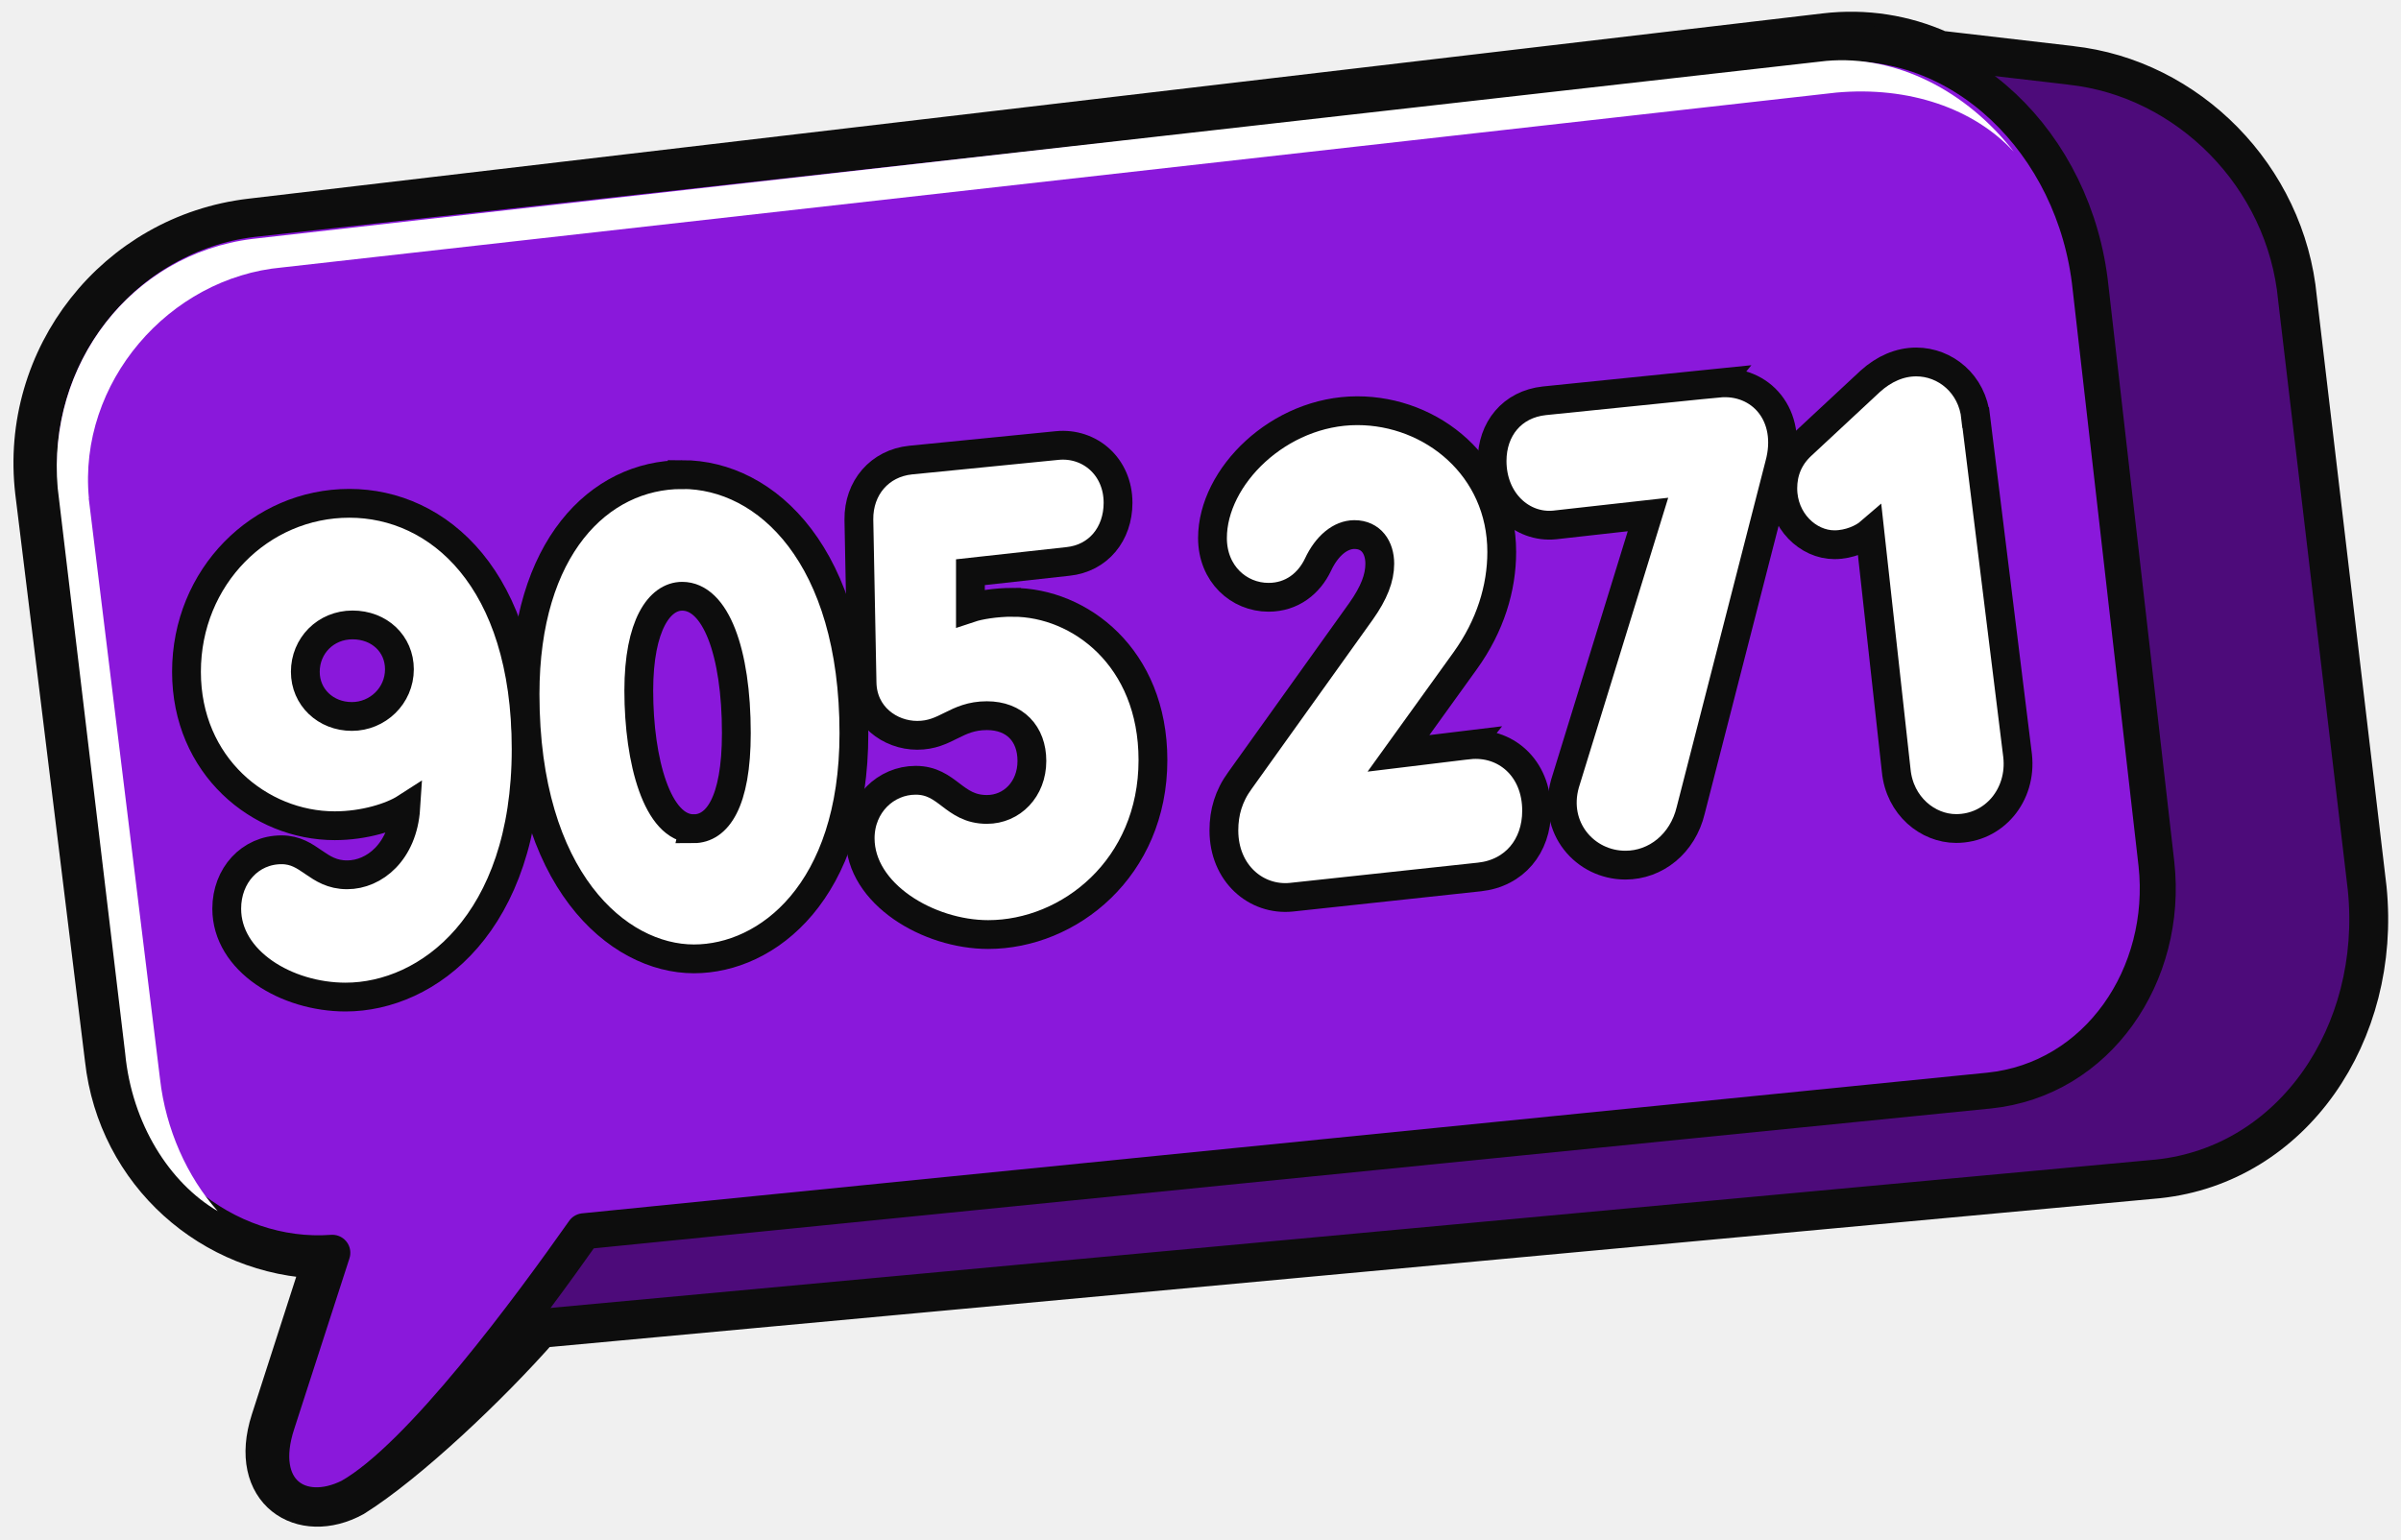
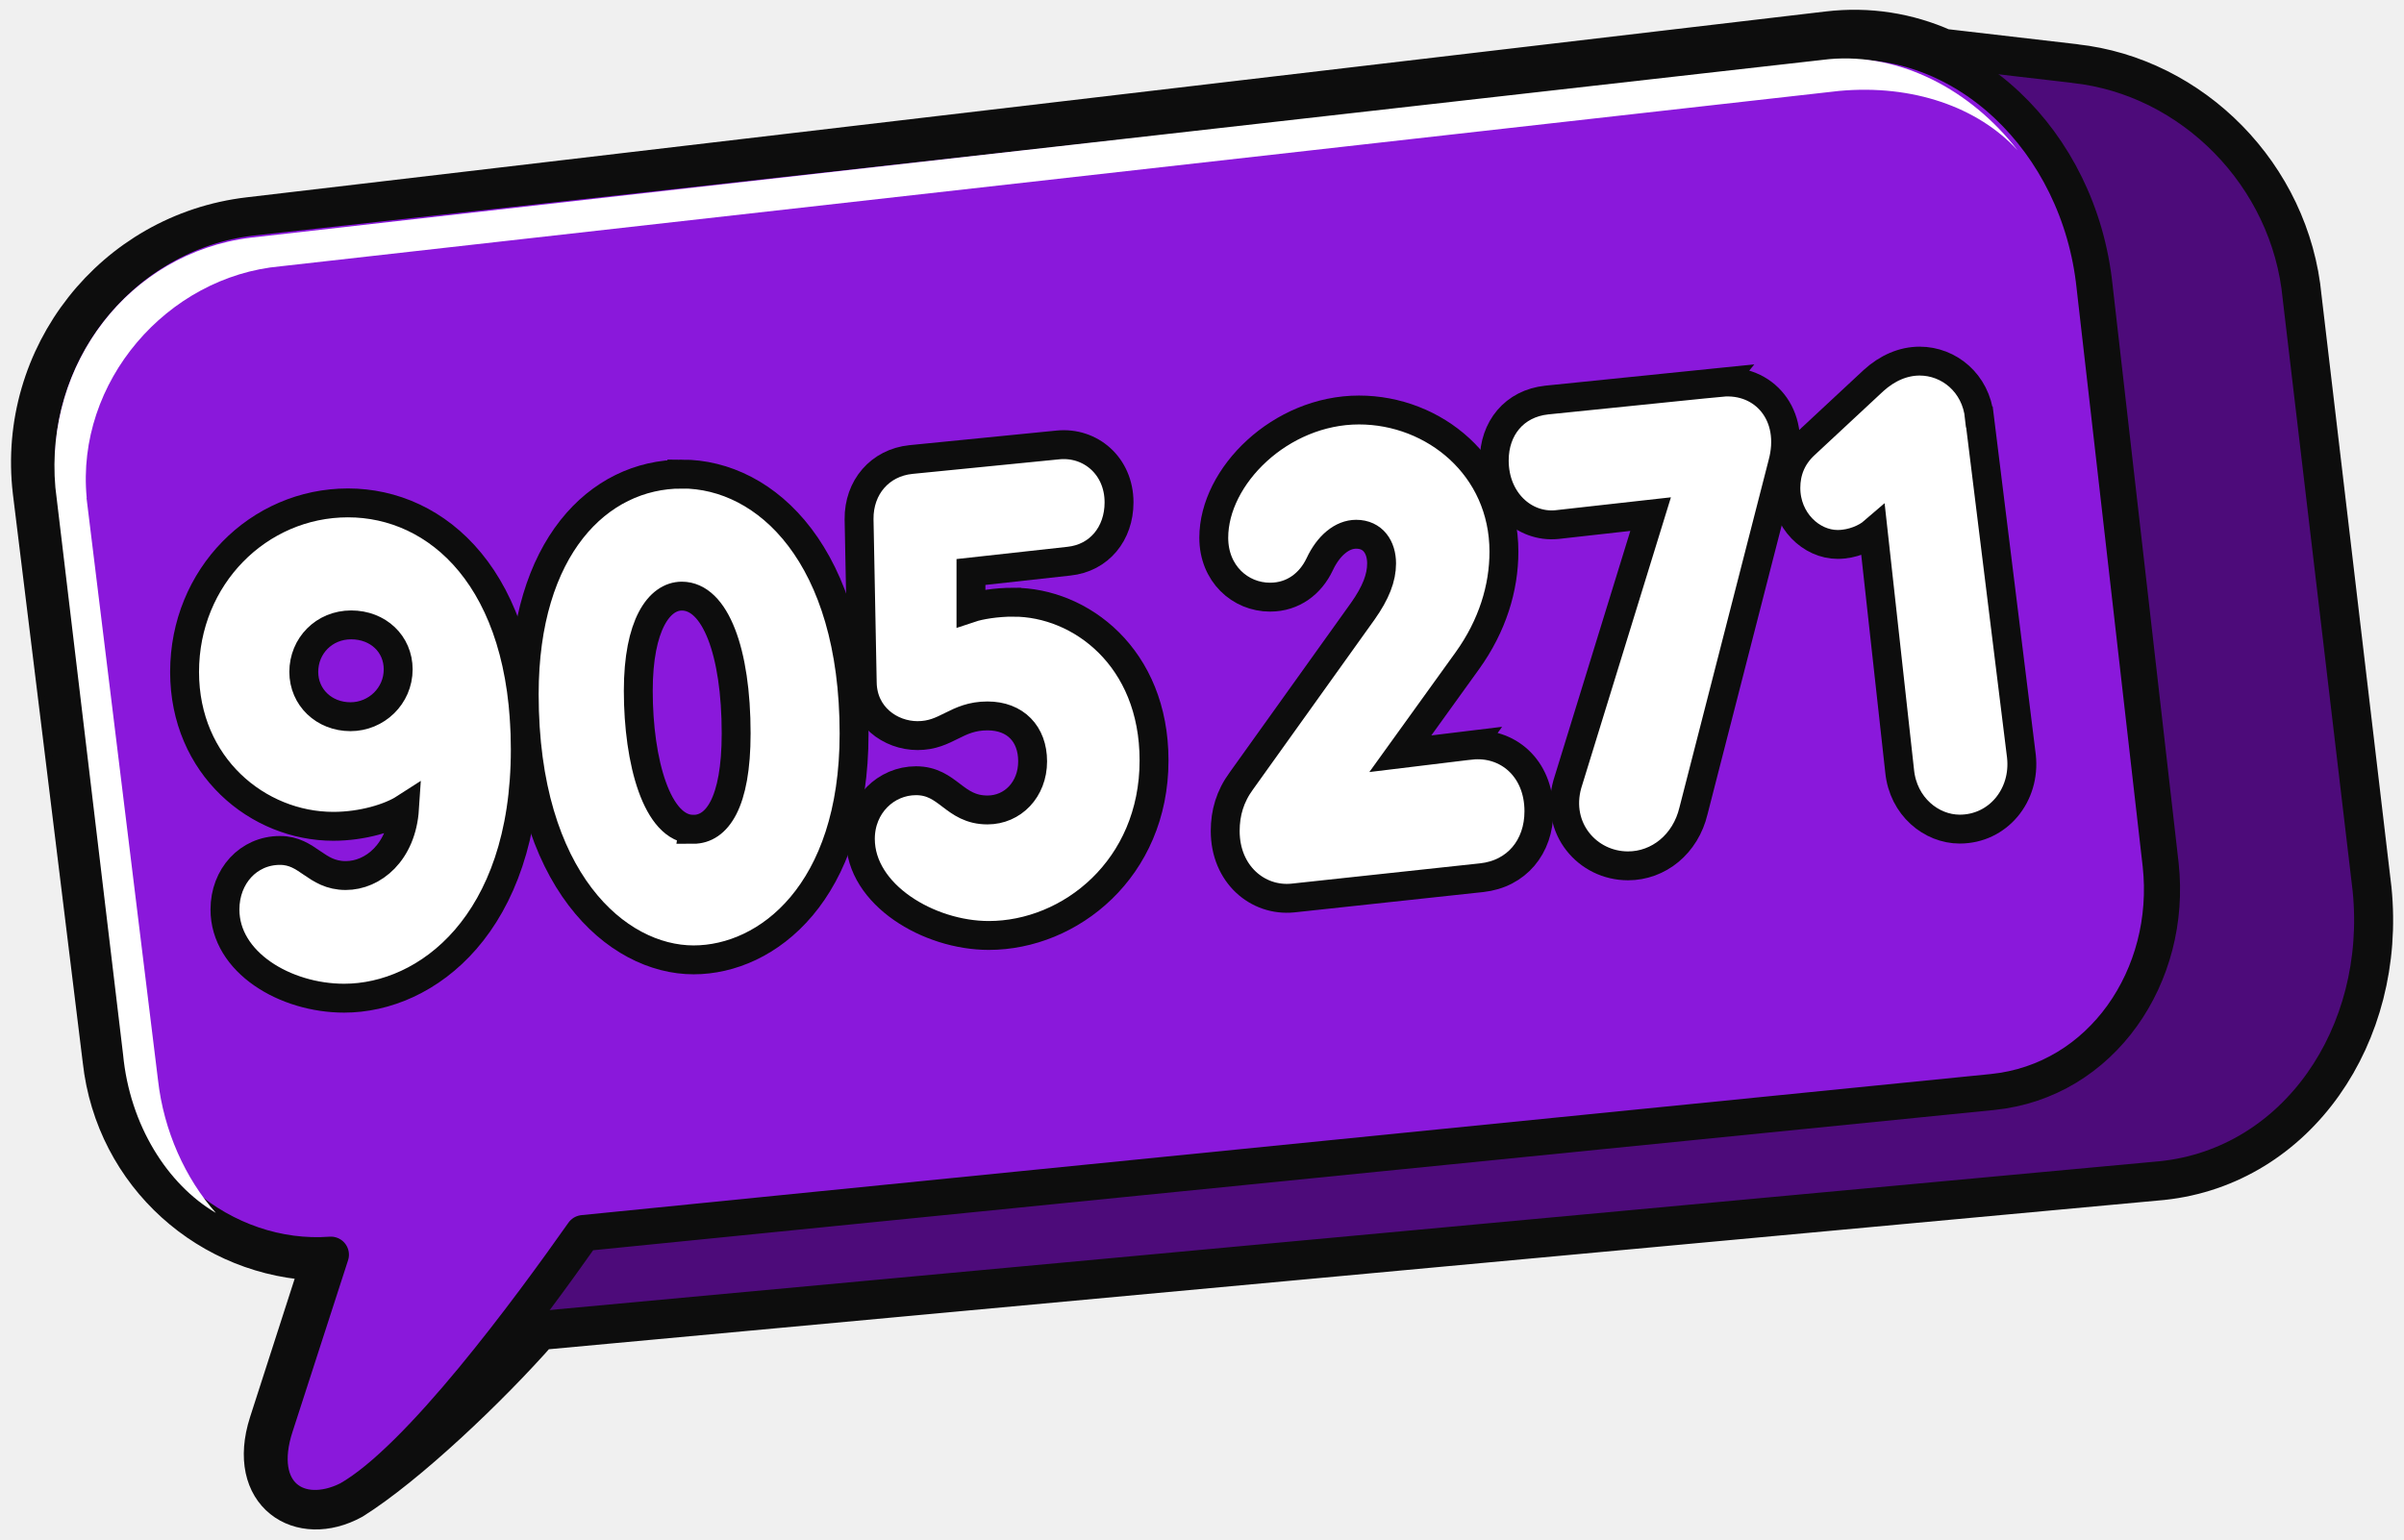
- <svg xmlns="http://www.w3.org/2000/svg" width="485.0" height="311.0" viewBox="15.0 109.0 485.0 311.0">
+ <svg xmlns="http://www.w3.org/2000/svg" width="484.1" height="310.1" viewBox="15.5 109.4 484.1 310.1">
  <path d="m433.3 122.2-26.43-3.072c-7.168-3.2-15.1-4.48-23.23-3.52l-318 37.44c-27.33 3.2-46.85 28.03-43.65 55.36l14.08 114.6c2.56 23.17 21.76 39.94 44.03 40.45l-10.5 32.58c-4.608 14.34 6.4 21.25 16.9 15.49 10.94-6.848 27.52-22.59 37.63-34.11l326.8-30.21c27.14-2.88 45.18-29.31 42.24-58.69l-14.08-119.2c-2.304-24.7-22.14-44.54-45.76-47.1z" fill="#4D0B7A" stroke="#0D0D0D" stroke-linecap="round" stroke-linejoin="round" stroke-width="7.855" />
  <path d="m384.7 118-318.7 35.26c-25.98 3.136-45.18 27.2-42.88 53.57l13.76 115.5c2.624 24.83 23.87 41.41 45.25 39.81l-11.14 34.43c-4.544 13.7 4.608 19.9 14.72 14.85 14.21-8 36.54-38.46 47.23-53.63l283.8-28.42c22.08-2.24 36.29-23.49 33.86-45.76l-13.31-116.5c-3.072-29.38-26.37-51.65-52.61-49.15z" fill="#8A18DB" stroke="#0D0D0D" stroke-linecap="round" stroke-linejoin="round" stroke-width="7.273" />
  <path d="m32.96 209.7c-2.24-23.36 16.19-44.61 39.04-46.66l313.9-35.33c14.78-1.344 27.9 3.264 35.9 11.97-9.472-12.22-23.68-19.65-37.95-18.37l-317.9 35.97c-24.51 3.072-41.47 25.47-39.3 50.3l13.63 114.2c1.344 14.27 8.96 26.24 18.69 31.94-6.144-6.912-10.5-16.51-11.65-26.75l-14.4-117.3z" fill="#fff" />
  <path d="m85.57 210.7c-17.98 0-32.9 14.85-32.9 34.05 0 19.01 14.78 31.1 29.95 31.1 5.888 0 11.46-1.728 14.34-3.584-0.576 8.832-6.336 13.5-11.84 13.5-6.08 0-7.552-5.056-13.25-5.056-6.336 0-11.07 5.184-11.07 11.9 0 10.62 12.1 17.86 24 17.86 16.64 0 36.48-14.91 36.48-50.11 0-34.37-17.73-49.66-35.71-49.66zm0.512 43.07c-5.312 0-9.408-3.904-9.408-9.024 0-5.248 4.096-9.472 9.536-9.472s9.472 3.84 9.472 8.96c0 5.376-4.416 9.536-9.6 9.536z" fill="#fff" stroke="#0D0D0D" stroke-width="5.818" />
  <path d="m152.8 204.9c-16.83 0-31.74 14.85-31.74 44.35 0 37.44 18.69 53.5 34.11 53.5 14.85 0 32.32-13.57 32.32-45.57 0-35.71-17.54-52.29-34.69-52.29zm2.304 71.55c-7.296 0-11.07-13.63-11.07-27.9 0-13.31 4.224-19.07 8.768-19.07 6.72 0 10.94 11.2 10.94 27.65 0 14.08-3.904 19.33-8.64 19.33z" fill="#fff" stroke="#0D0D0D" stroke-width="5.818" />
  <path d="m219.6 230.7c-3.52 0-6.848 0.576-8.576 1.152v-7.232l19.71-2.176c6.144-0.64 10.11-5.568 10.11-11.84 0-7.36-5.76-12.22-12.29-11.58l-29.63 2.944c-6.208 0.64-10.5 5.568-10.43 12.03l0.64 32.96c0.128 6.656 5.632 10.62 11.14 10.62 5.888 0 7.744-3.968 14.08-3.968 5.632 0 9.088 3.648 9.088 9.152 0 5.696-4.032 9.792-9.088 9.792-6.784 0-7.872-5.888-14.4-5.888-6.016 0-11.2 4.928-11.2 11.71 0 11.26 13.76 19.46 25.86 19.46 16.38 0 33.28-13.44 33.28-35.26 0-20.8-14.85-31.87-28.29-31.87z" fill="#fff" stroke="#0D0D0D" stroke-width="5.818" />
  <path d="m311.7 259.5-14.21 1.728 13.5-18.75c5.056-7.04 7.36-14.66 7.36-21.95 0-17.15-14.08-28.54-29.18-28.54-15.81 0-29.25 13.31-29.25 25.73 0 7.232 5.312 11.97 11.33 11.97 4.736 0 8.192-2.816 9.984-6.592 1.792-3.84 4.544-6.08 7.36-6.08 3.392 0 5.12 2.624 5.12 5.888 0 2.88-1.152 5.888-3.776 9.6l-24.45 34.18c-2.304 3.136-3.264 6.464-3.264 10.11 0 8.704 6.528 14.21 13.63 13.5l38.02-4.096c7.04-0.768 11.52-6.208 11.52-13.38 0-8.704-6.336-14.08-13.7-13.31z" fill="#fff" stroke="#0D0D0D" stroke-width="5.818" />
  <path d="m362.1 186.4-35.14 3.584c-6.528 0.704-10.56 5.696-10.56 12.16 0 8.128 6.016 13.57 12.61 12.93l18.88-2.112-16.77 54.4c-2.496 8.896 4.032 16.45 12.22 16.45 6.144 0 11.58-4.352 13.18-11.07l17.92-69.82c2.752-9.984-3.776-17.34-12.35-16.51z" fill="#fff" stroke="#0D0D0D" stroke-width="5.818" />
  <path d="m414.1 193.4c-0.704-6.848-6.144-11.26-12.03-11.26-3.328 0-6.528 1.408-9.28 3.904l-13.89 12.93c-2.624 2.432-3.776 5.44-3.776 8.704 0 6.592 5.12 11.39 10.43 11.39 3.008 0 5.76-1.28 7.168-2.496l5.312 48.13c0.704 7.168 6.4 11.71 12.1 11.71 7.68 0 13.31-6.784 12.42-14.72l-8.448-68.29z" fill="#fff" stroke="#0D0D0D" stroke-width="5.818" />
</svg>
